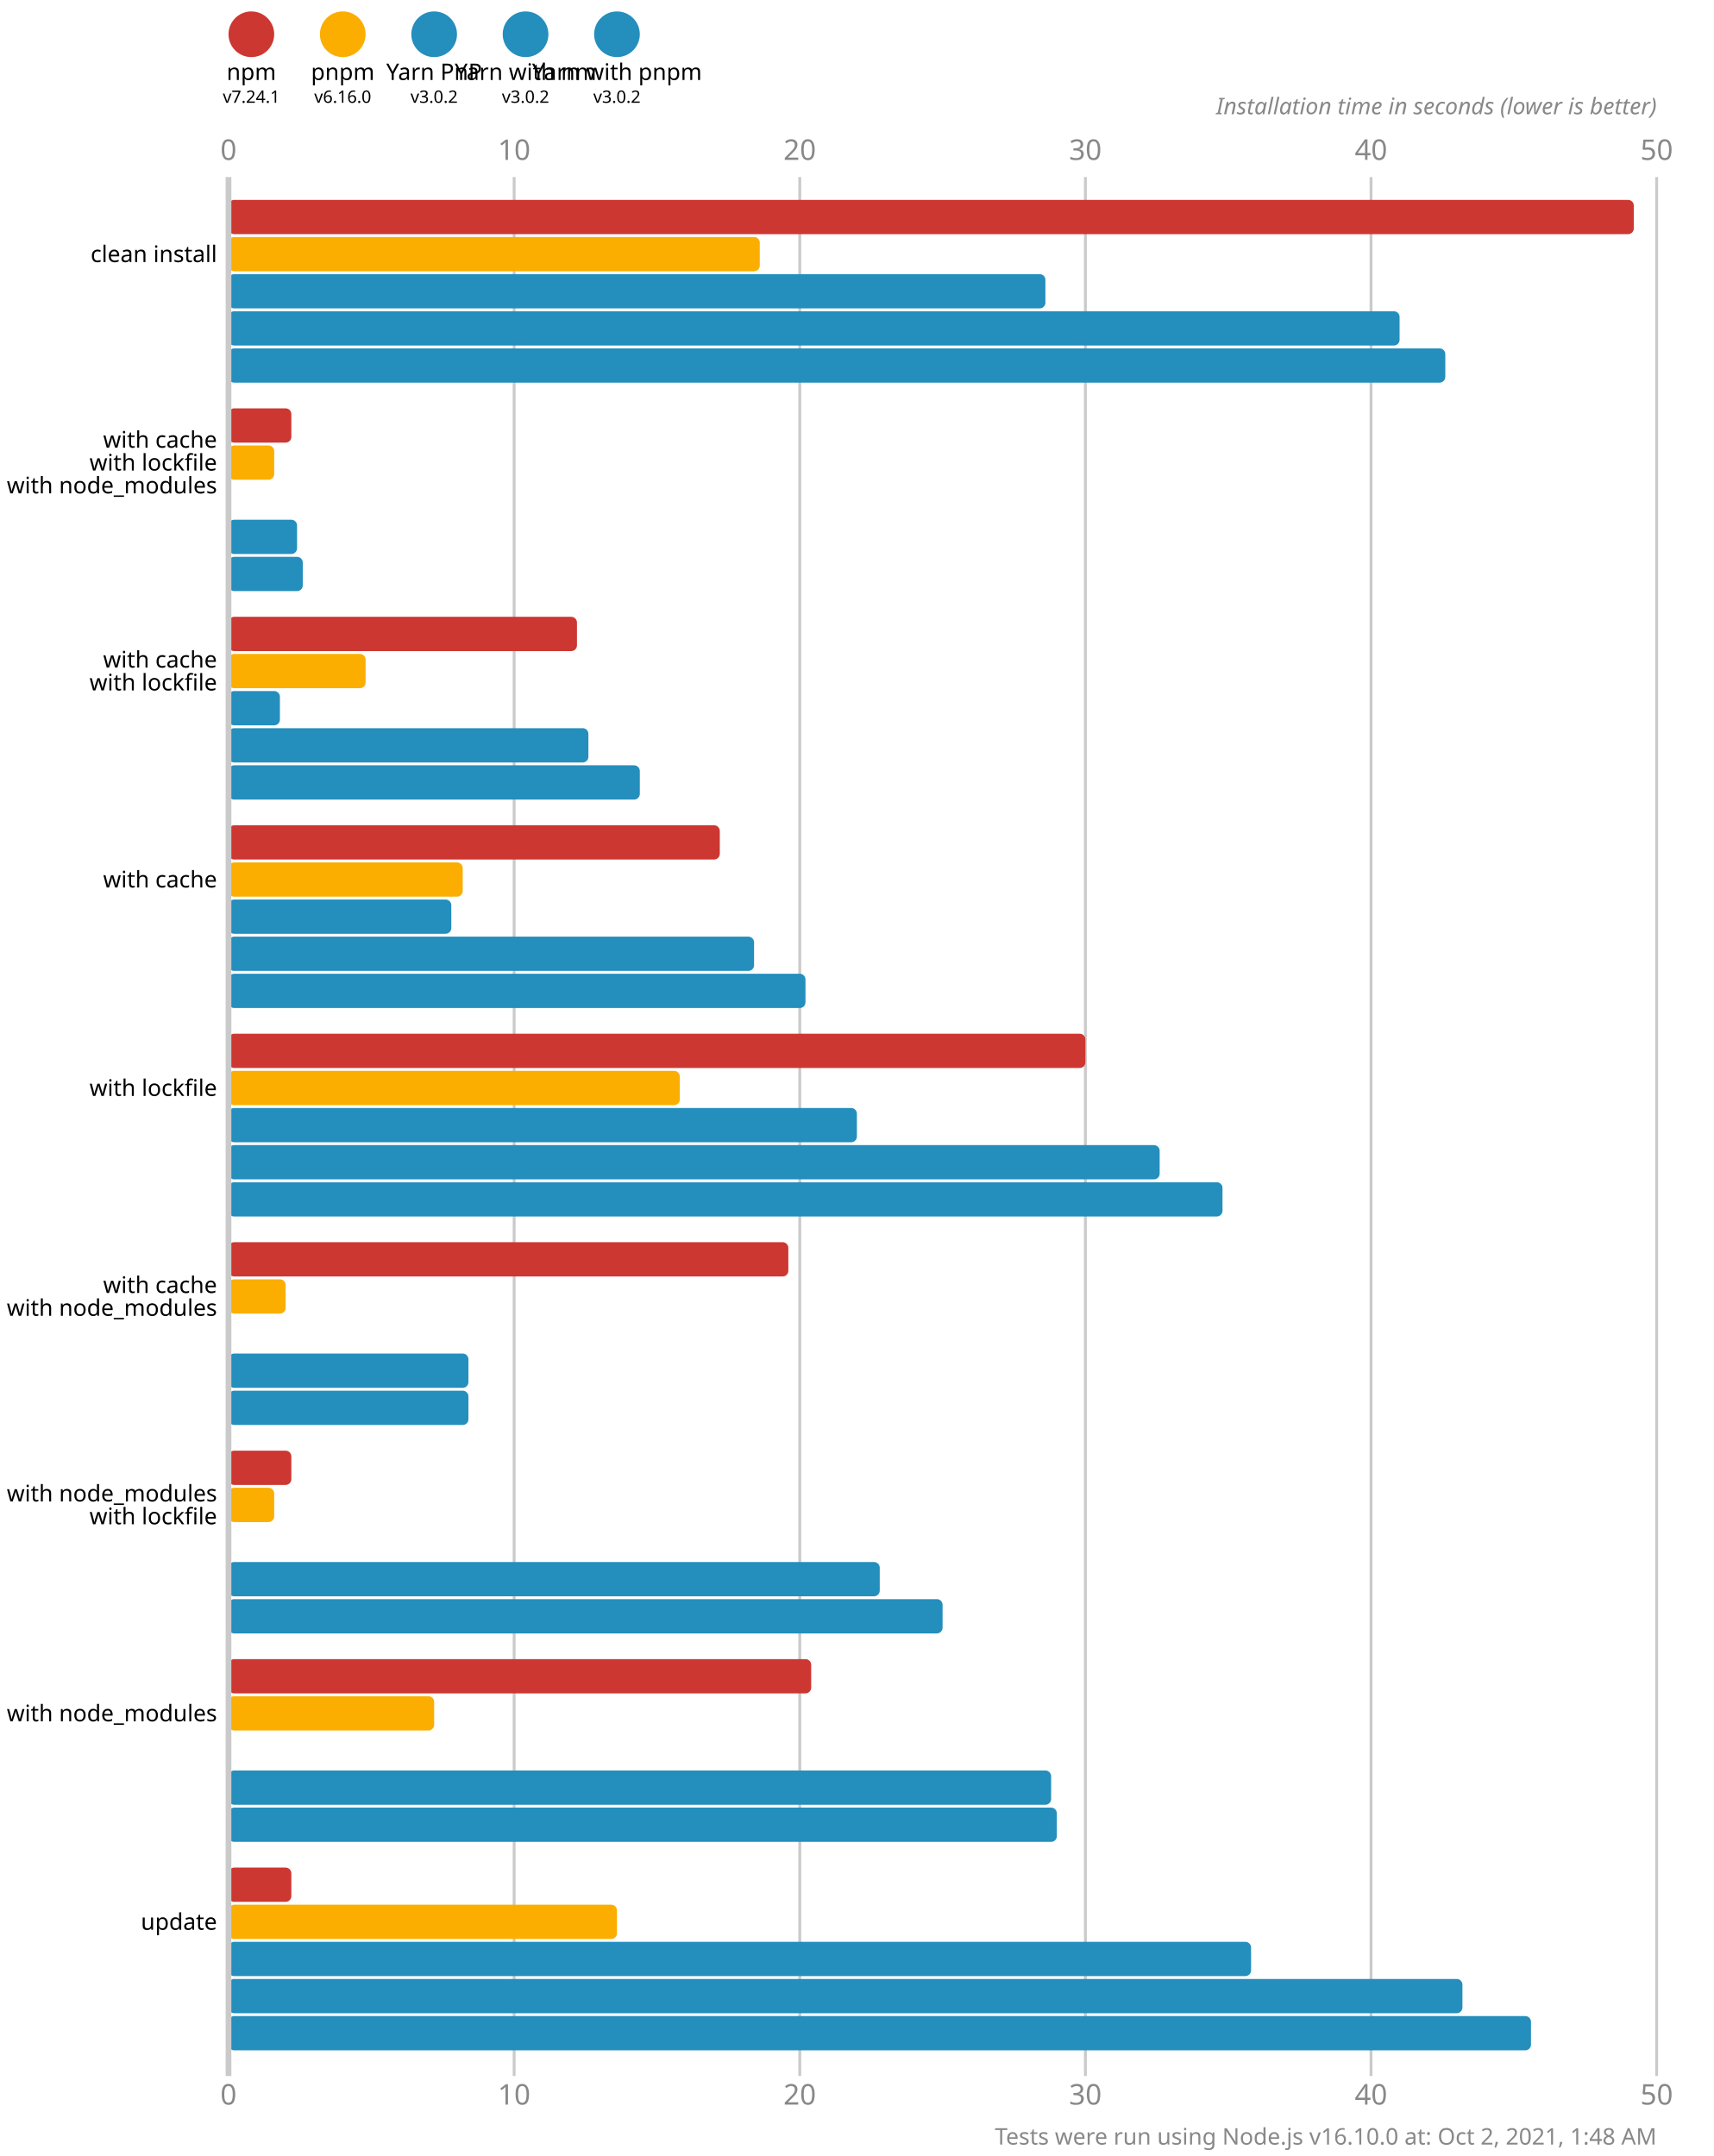
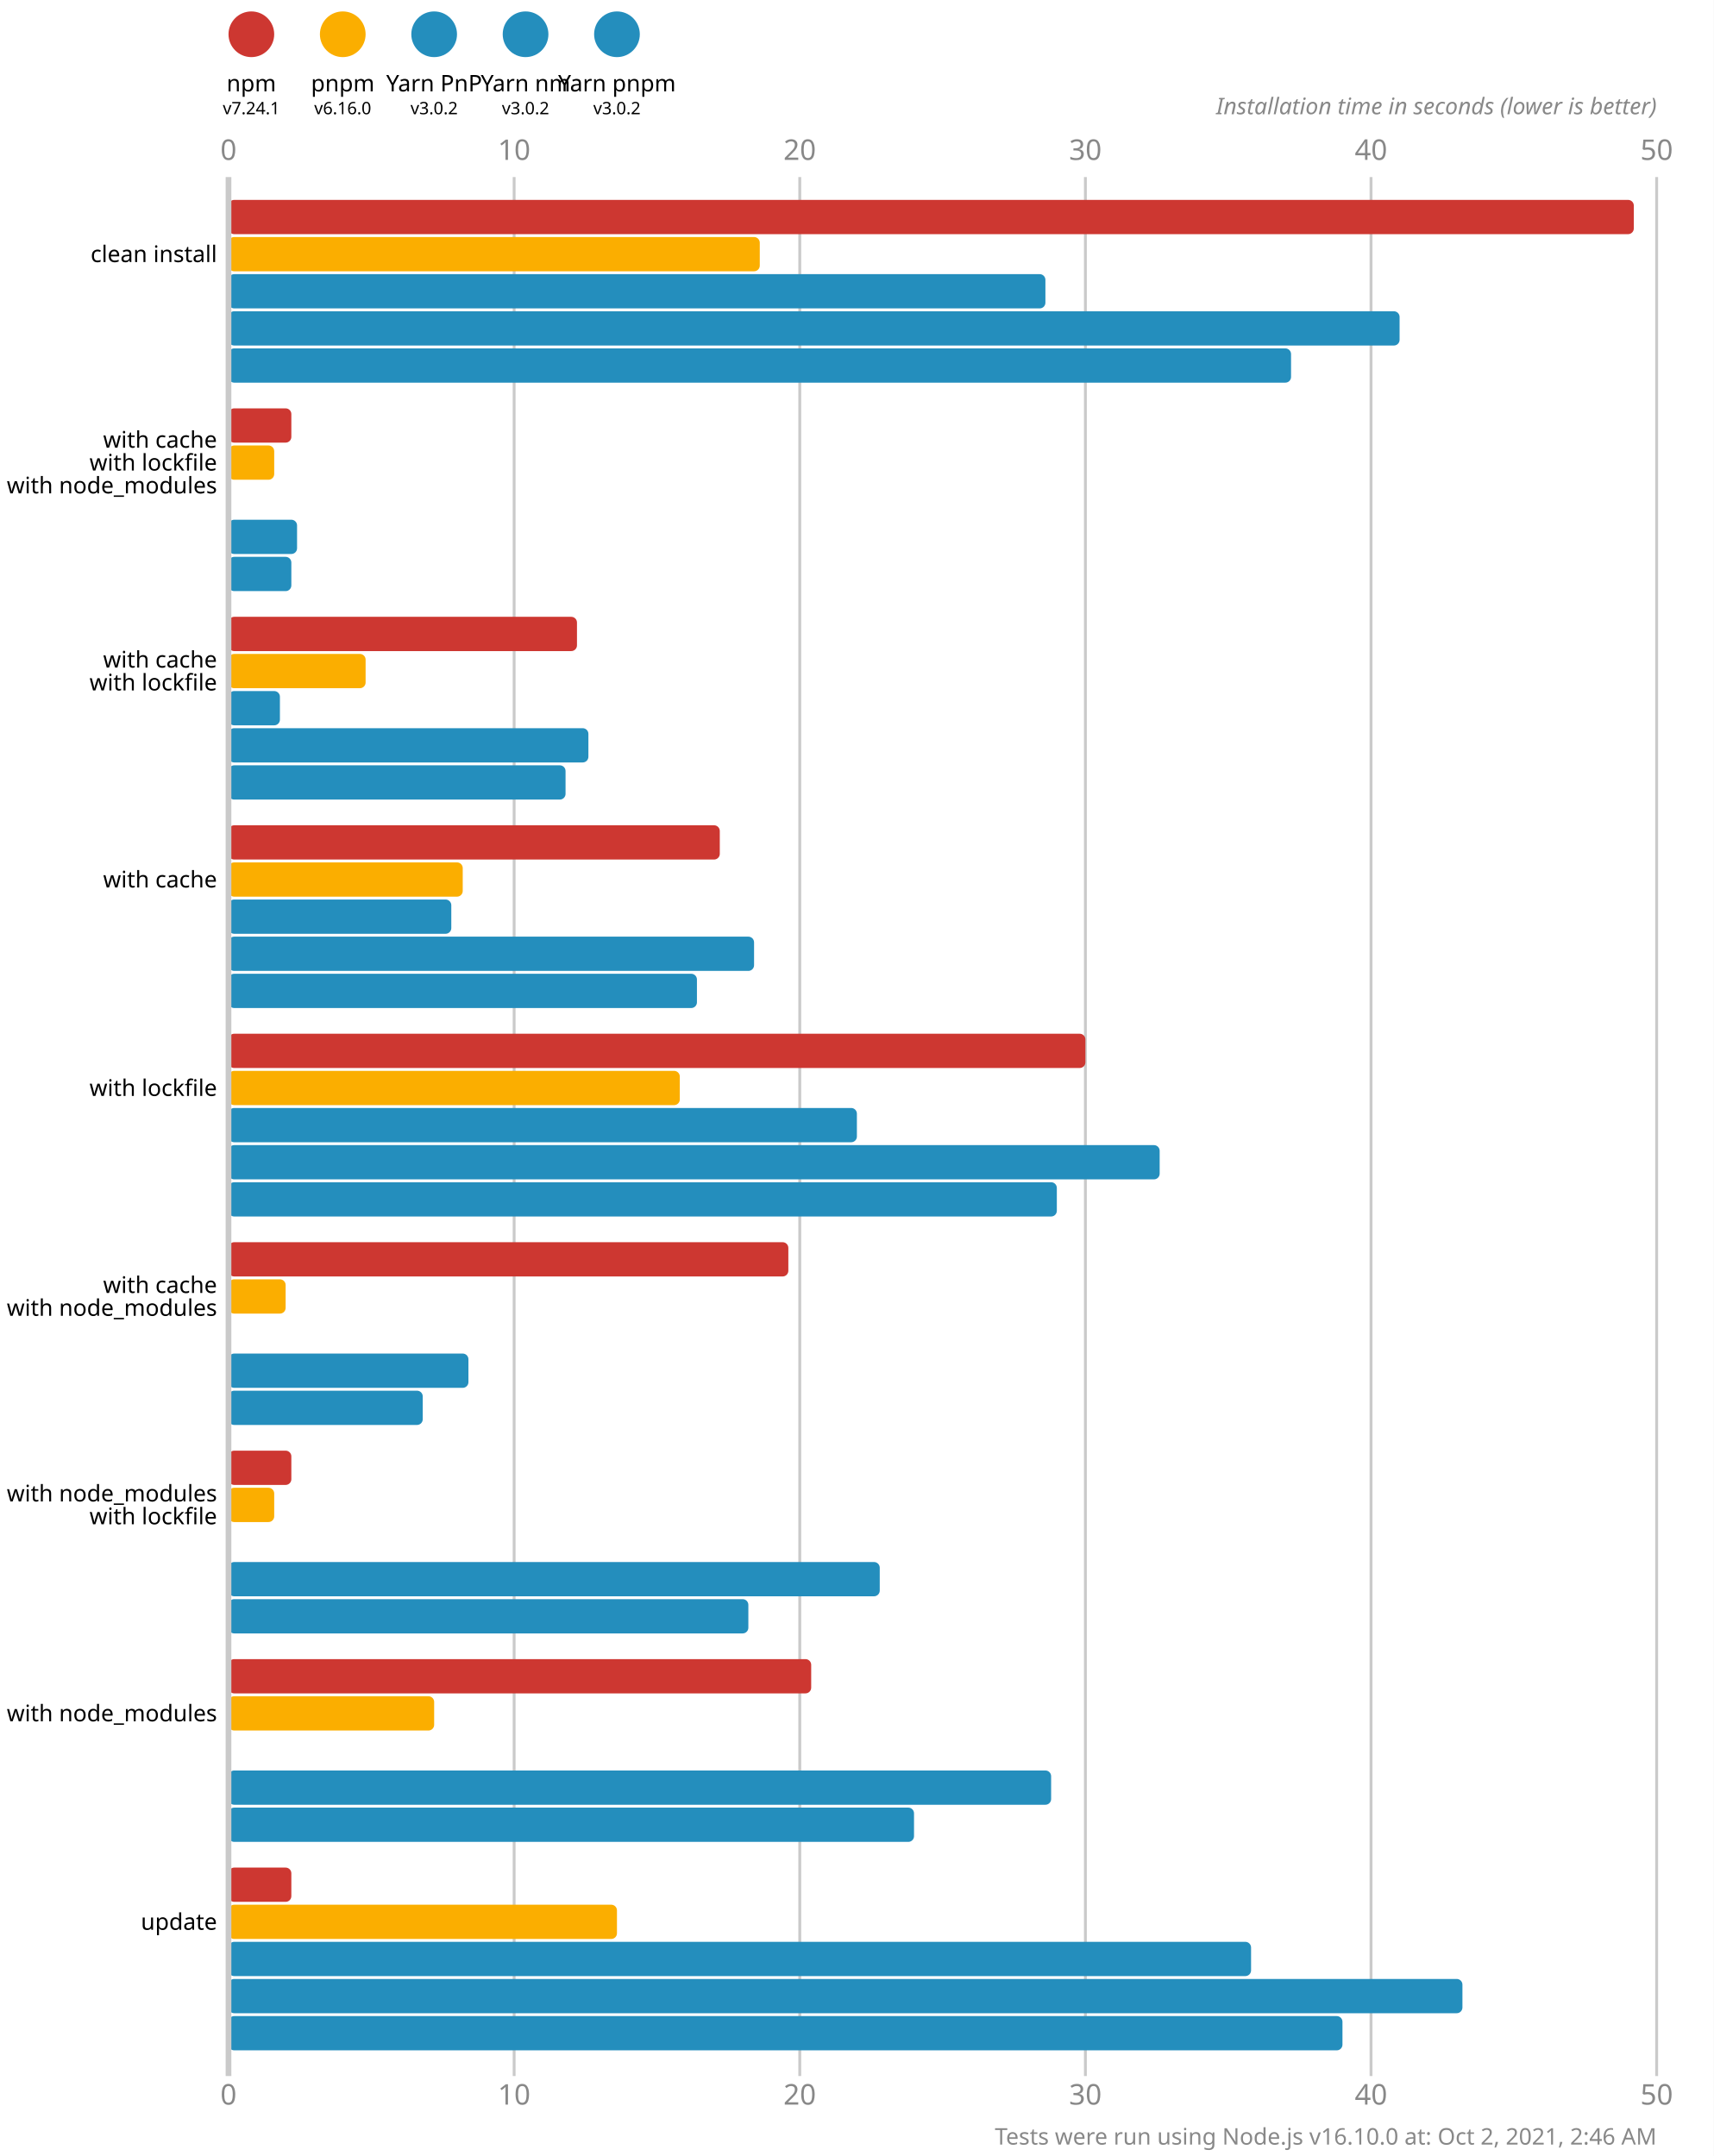
<svg xmlns="http://www.w3.org/2000/svg" version="1.1" viewBox="0 0 300 377.5">
  <style>
    .font { font-family: sans-serif; }
    .s3 { font-size: 3px; }
    .s4 { font-size: 4px; }
    .s5 { font-size: 5px; }
    .line { stroke: #cacaca; }
    .width { stroke-width: 0.5; }
    .text { fill: #888; }
  </style>
  <rect x="0" y="0" width="300" height="377.5" fill="#fff" />
  <circle cx="44" cy="6" r="4" fill="#cd3731" />
-   <text x="44" y="14" class="font s4" text-anchor="middle">npm</text>
-   <text x="44" y="18" class="font s3" text-anchor="middle">v7.24.1</text>
+   <text x="44" y="16" class="font s4" text-anchor="middle">npm</text>
+   <text x="44" y="20" class="font s3" text-anchor="middle">v7.24.1</text>
  <circle cx="60" cy="6" r="4" fill="#fbae00" />
-   <text x="60" y="14" class="font s4" text-anchor="middle">pnpm</text>
-   <text x="60" y="18" class="font s3" text-anchor="middle">v6.16.0</text>
+   <text x="60" y="16" class="font s4" text-anchor="middle">pnpm</text>
+   <text x="60" y="20" class="font s3" text-anchor="middle">v6.16.0</text>
  <circle cx="76" cy="6" r="4" fill="#248ebd" />
-   <text x="76" y="14" class="font s4" text-anchor="middle">Yarn PnP</text>
-   <text x="76" y="18" class="font s3" text-anchor="middle">v3.0.2</text>
+   <text x="76" y="16" class="font s4" text-anchor="middle">Yarn PnP</text>
+   <text x="76" y="20" class="font s3" text-anchor="middle">v3.0.2</text>
  <circle cx="92" cy="6" r="4" fill="#248ebd" />
-   <text x="92" y="14" class="font s4" text-anchor="middle">Yarn with nm</text>
-   <text x="92" y="18" class="font s3" text-anchor="middle">v3.0.2</text>
+   <text x="92" y="16" class="font s4" text-anchor="middle">Yarn nm</text>
+   <text x="92" y="20" class="font s3" text-anchor="middle">v3.0.2</text>
  <circle cx="108" cy="6" r="4" fill="#248ebd" />
-   <text x="108" y="14" class="font s4" text-anchor="middle">Yarn with pnpm</text>
-   <text x="108" y="18" class="font s3" text-anchor="middle">v3.0.2</text>
+   <text x="108" y="16" class="font s4" text-anchor="middle">Yarn pnpm</text>
+   <text x="108" y="20" class="font s3" text-anchor="middle">v3.0.2</text>
  <text x="40" y="28" class="font s5 text" text-anchor="middle">0</text>
  <text x="40" y="368.5" class="font s5 text" text-anchor="middle">0</text>
  <line x1="90" y1="31" x2="90" y2="363.5" class="line width" />
  <text x="90" y="28" class="font s5 text" text-anchor="middle">10</text>
  <text x="90" y="368.5" class="font s5 text" text-anchor="middle">10</text>
  <line x1="140" y1="31" x2="140" y2="363.5" class="line width" />
  <text x="140" y="28" class="font s5 text" text-anchor="middle">20</text>
  <text x="140" y="368.5" class="font s5 text" text-anchor="middle">20</text>
  <line x1="190" y1="31" x2="190" y2="363.5" class="line width" />
  <text x="190" y="28" class="font s5 text" text-anchor="middle">30</text>
  <text x="190" y="368.5" class="font s5 text" text-anchor="middle">30</text>
  <line x1="240" y1="31" x2="240" y2="363.5" class="line width" />
  <text x="240" y="28" class="font s5 text" text-anchor="middle">40</text>
  <text x="240" y="368.5" class="font s5 text" text-anchor="middle">40</text>
  <line x1="290" y1="31" x2="290" y2="363.5" class="line width" />
  <text x="290" y="28" class="font s5 text" text-anchor="middle">50</text>
  <text x="290" y="368.5" class="font s5 text" text-anchor="middle">50</text>
  <text x="290" y="20" class="font s4 text" font-style="italic" text-anchor="end">Installation time in seconds (lower is better)</text>
  <rect x="40" y="35" width="246" height="6" fill="#cd3731" rx="1" ry="1" />
  <rect x="40" y="41.5" width="93" height="6" fill="#fbae00" rx="1" ry="1" />
  <rect x="40" y="48" width="143" height="6" fill="#248ebd" rx="1" ry="1" />
  <rect x="40" y="54.5" width="205" height="6" fill="#248ebd" rx="1" ry="1" />
-   <rect x="40" y="61" width="213" height="6" fill="#248ebd" rx="1" ry="1" />
+   <rect x="40" y="61" width="186" height="6" fill="#248ebd" rx="1" ry="1" />
  <rect x="40" y="71.5" width="11" height="6" fill="#cd3731" rx="1" ry="1" />
  <rect x="40" y="78" width="8" height="6" fill="#fbae00" rx="1" ry="1" />
  <rect x="40" y="84.5" width="0" height="6" fill="#248ebd" rx="1" ry="1" />
  <rect x="40" y="91" width="12" height="6" fill="#248ebd" rx="1" ry="1" />
-   <rect x="40" y="97.5" width="13" height="6" fill="#248ebd" rx="1" ry="1" />
+   <rect x="40" y="97.5" width="11" height="6" fill="#248ebd" rx="1" ry="1" />
  <rect x="40" y="108" width="61" height="6" fill="#cd3731" rx="1" ry="1" />
  <rect x="40" y="114.5" width="24" height="6" fill="#fbae00" rx="1" ry="1" />
  <rect x="40" y="121" width="9" height="6" fill="#248ebd" rx="1" ry="1" />
  <rect x="40" y="127.5" width="63" height="6" fill="#248ebd" rx="1" ry="1" />
-   <rect x="40" y="134" width="72" height="6" fill="#248ebd" rx="1" ry="1" />
+   <rect x="40" y="134" width="59" height="6" fill="#248ebd" rx="1" ry="1" />
  <rect x="40" y="144.5" width="86" height="6" fill="#cd3731" rx="1" ry="1" />
  <rect x="40" y="151" width="41" height="6" fill="#fbae00" rx="1" ry="1" />
  <rect x="40" y="157.5" width="39" height="6" fill="#248ebd" rx="1" ry="1" />
  <rect x="40" y="164" width="92" height="6" fill="#248ebd" rx="1" ry="1" />
-   <rect x="40" y="170.5" width="101" height="6" fill="#248ebd" rx="1" ry="1" />
+   <rect x="40" y="170.5" width="82" height="6" fill="#248ebd" rx="1" ry="1" />
  <rect x="40" y="181" width="150" height="6" fill="#cd3731" rx="1" ry="1" />
  <rect x="40" y="187.5" width="79" height="6" fill="#fbae00" rx="1" ry="1" />
  <rect x="40" y="194" width="110" height="6" fill="#248ebd" rx="1" ry="1" />
  <rect x="40" y="200.5" width="163" height="6" fill="#248ebd" rx="1" ry="1" />
-   <rect x="40" y="207" width="174" height="6" fill="#248ebd" rx="1" ry="1" />
+   <rect x="40" y="207" width="145" height="6" fill="#248ebd" rx="1" ry="1" />
  <rect x="40" y="217.5" width="98" height="6" fill="#cd3731" rx="1" ry="1" />
  <rect x="40" y="224" width="10" height="6" fill="#fbae00" rx="1" ry="1" />
  <rect x="40" y="230.5" width="0" height="6" fill="#248ebd" rx="1" ry="1" />
  <rect x="40" y="237" width="42" height="6" fill="#248ebd" rx="1" ry="1" />
-   <rect x="40" y="243.5" width="42" height="6" fill="#248ebd" rx="1" ry="1" />
+   <rect x="40" y="243.5" width="34" height="6" fill="#248ebd" rx="1" ry="1" />
  <rect x="40" y="254" width="11" height="6" fill="#cd3731" rx="1" ry="1" />
  <rect x="40" y="260.5" width="8" height="6" fill="#fbae00" rx="1" ry="1" />
  <rect x="40" y="267" width="0" height="6" fill="#248ebd" rx="1" ry="1" />
  <rect x="40" y="273.5" width="114" height="6" fill="#248ebd" rx="1" ry="1" />
-   <rect x="40" y="280" width="125" height="6" fill="#248ebd" rx="1" ry="1" />
+   <rect x="40" y="280" width="91" height="6" fill="#248ebd" rx="1" ry="1" />
  <rect x="40" y="290.5" width="102" height="6" fill="#cd3731" rx="1" ry="1" />
  <rect x="40" y="297" width="36" height="6" fill="#fbae00" rx="1" ry="1" />
  <rect x="40" y="303.5" width="0" height="6" fill="#248ebd" rx="1" ry="1" />
  <rect x="40" y="310" width="144" height="6" fill="#248ebd" rx="1" ry="1" />
-   <rect x="40" y="316.5" width="145" height="6" fill="#248ebd" rx="1" ry="1" />
+   <rect x="40" y="316.5" width="120" height="6" fill="#248ebd" rx="1" ry="1" />
  <rect x="40" y="327" width="11" height="6" fill="#cd3731" rx="1" ry="1" />
  <rect x="40" y="333.5" width="68" height="6" fill="#fbae00" rx="1" ry="1" />
  <rect x="40" y="340" width="179" height="6" fill="#248ebd" rx="1" ry="1" />
  <rect x="40" y="346.5" width="216" height="6" fill="#248ebd" rx="1" ry="1" />
-   <rect x="40" y="353" width="228" height="6" fill="#248ebd" rx="1" ry="1" />
+   <rect x="40" y="353" width="195" height="6" fill="#248ebd" rx="1" ry="1" />
  <line x1="40" y1="31" x2="40" y2="363.5" class="line" />
  <text x="38" y="44.5" class="font s4" dominant-baseline="middle" text-anchor="end">clean install</text>
  <text x="38" y="77" class="font s4" dominant-baseline="middle" text-anchor="end">with cache</text>
  <text x="38" y="81" class="font s4" dominant-baseline="middle" text-anchor="end">with lockfile</text>
  <text x="38" y="85" class="font s4" dominant-baseline="middle" text-anchor="end">with node_modules</text>
  <text x="38" y="115.5" class="font s4" dominant-baseline="middle" text-anchor="end">with cache</text>
  <text x="38" y="119.5" class="font s4" dominant-baseline="middle" text-anchor="end">with lockfile</text>
  <text x="38" y="154" class="font s4" dominant-baseline="middle" text-anchor="end">with cache</text>
  <text x="38" y="190.5" class="font s4" dominant-baseline="middle" text-anchor="end">with lockfile</text>
  <text x="38" y="225" class="font s4" dominant-baseline="middle" text-anchor="end">with cache</text>
  <text x="38" y="229" class="font s4" dominant-baseline="middle" text-anchor="end">with node_modules</text>
  <text x="38" y="261.5" class="font s4" dominant-baseline="middle" text-anchor="end">with node_modules</text>
  <text x="38" y="265.5" class="font s4" dominant-baseline="middle" text-anchor="end">with lockfile</text>
  <text x="38" y="300" class="font s4" dominant-baseline="middle" text-anchor="end">with node_modules</text>
  <text x="38" y="336.5" class="font s4" dominant-baseline="middle" text-anchor="end">update</text>
-   <text x="290" y="375.5" class="font s4 text" text-anchor="end">Tests were run using Node.js v16.10.0 at: Oct 2, 2021, 1:48 AM</text>
+   <text x="290" y="375.5" class="font s4 text" text-anchor="end">Tests were run using Node.js v16.10.0 at: Oct 2, 2021, 2:46 AM</text>
</svg>
